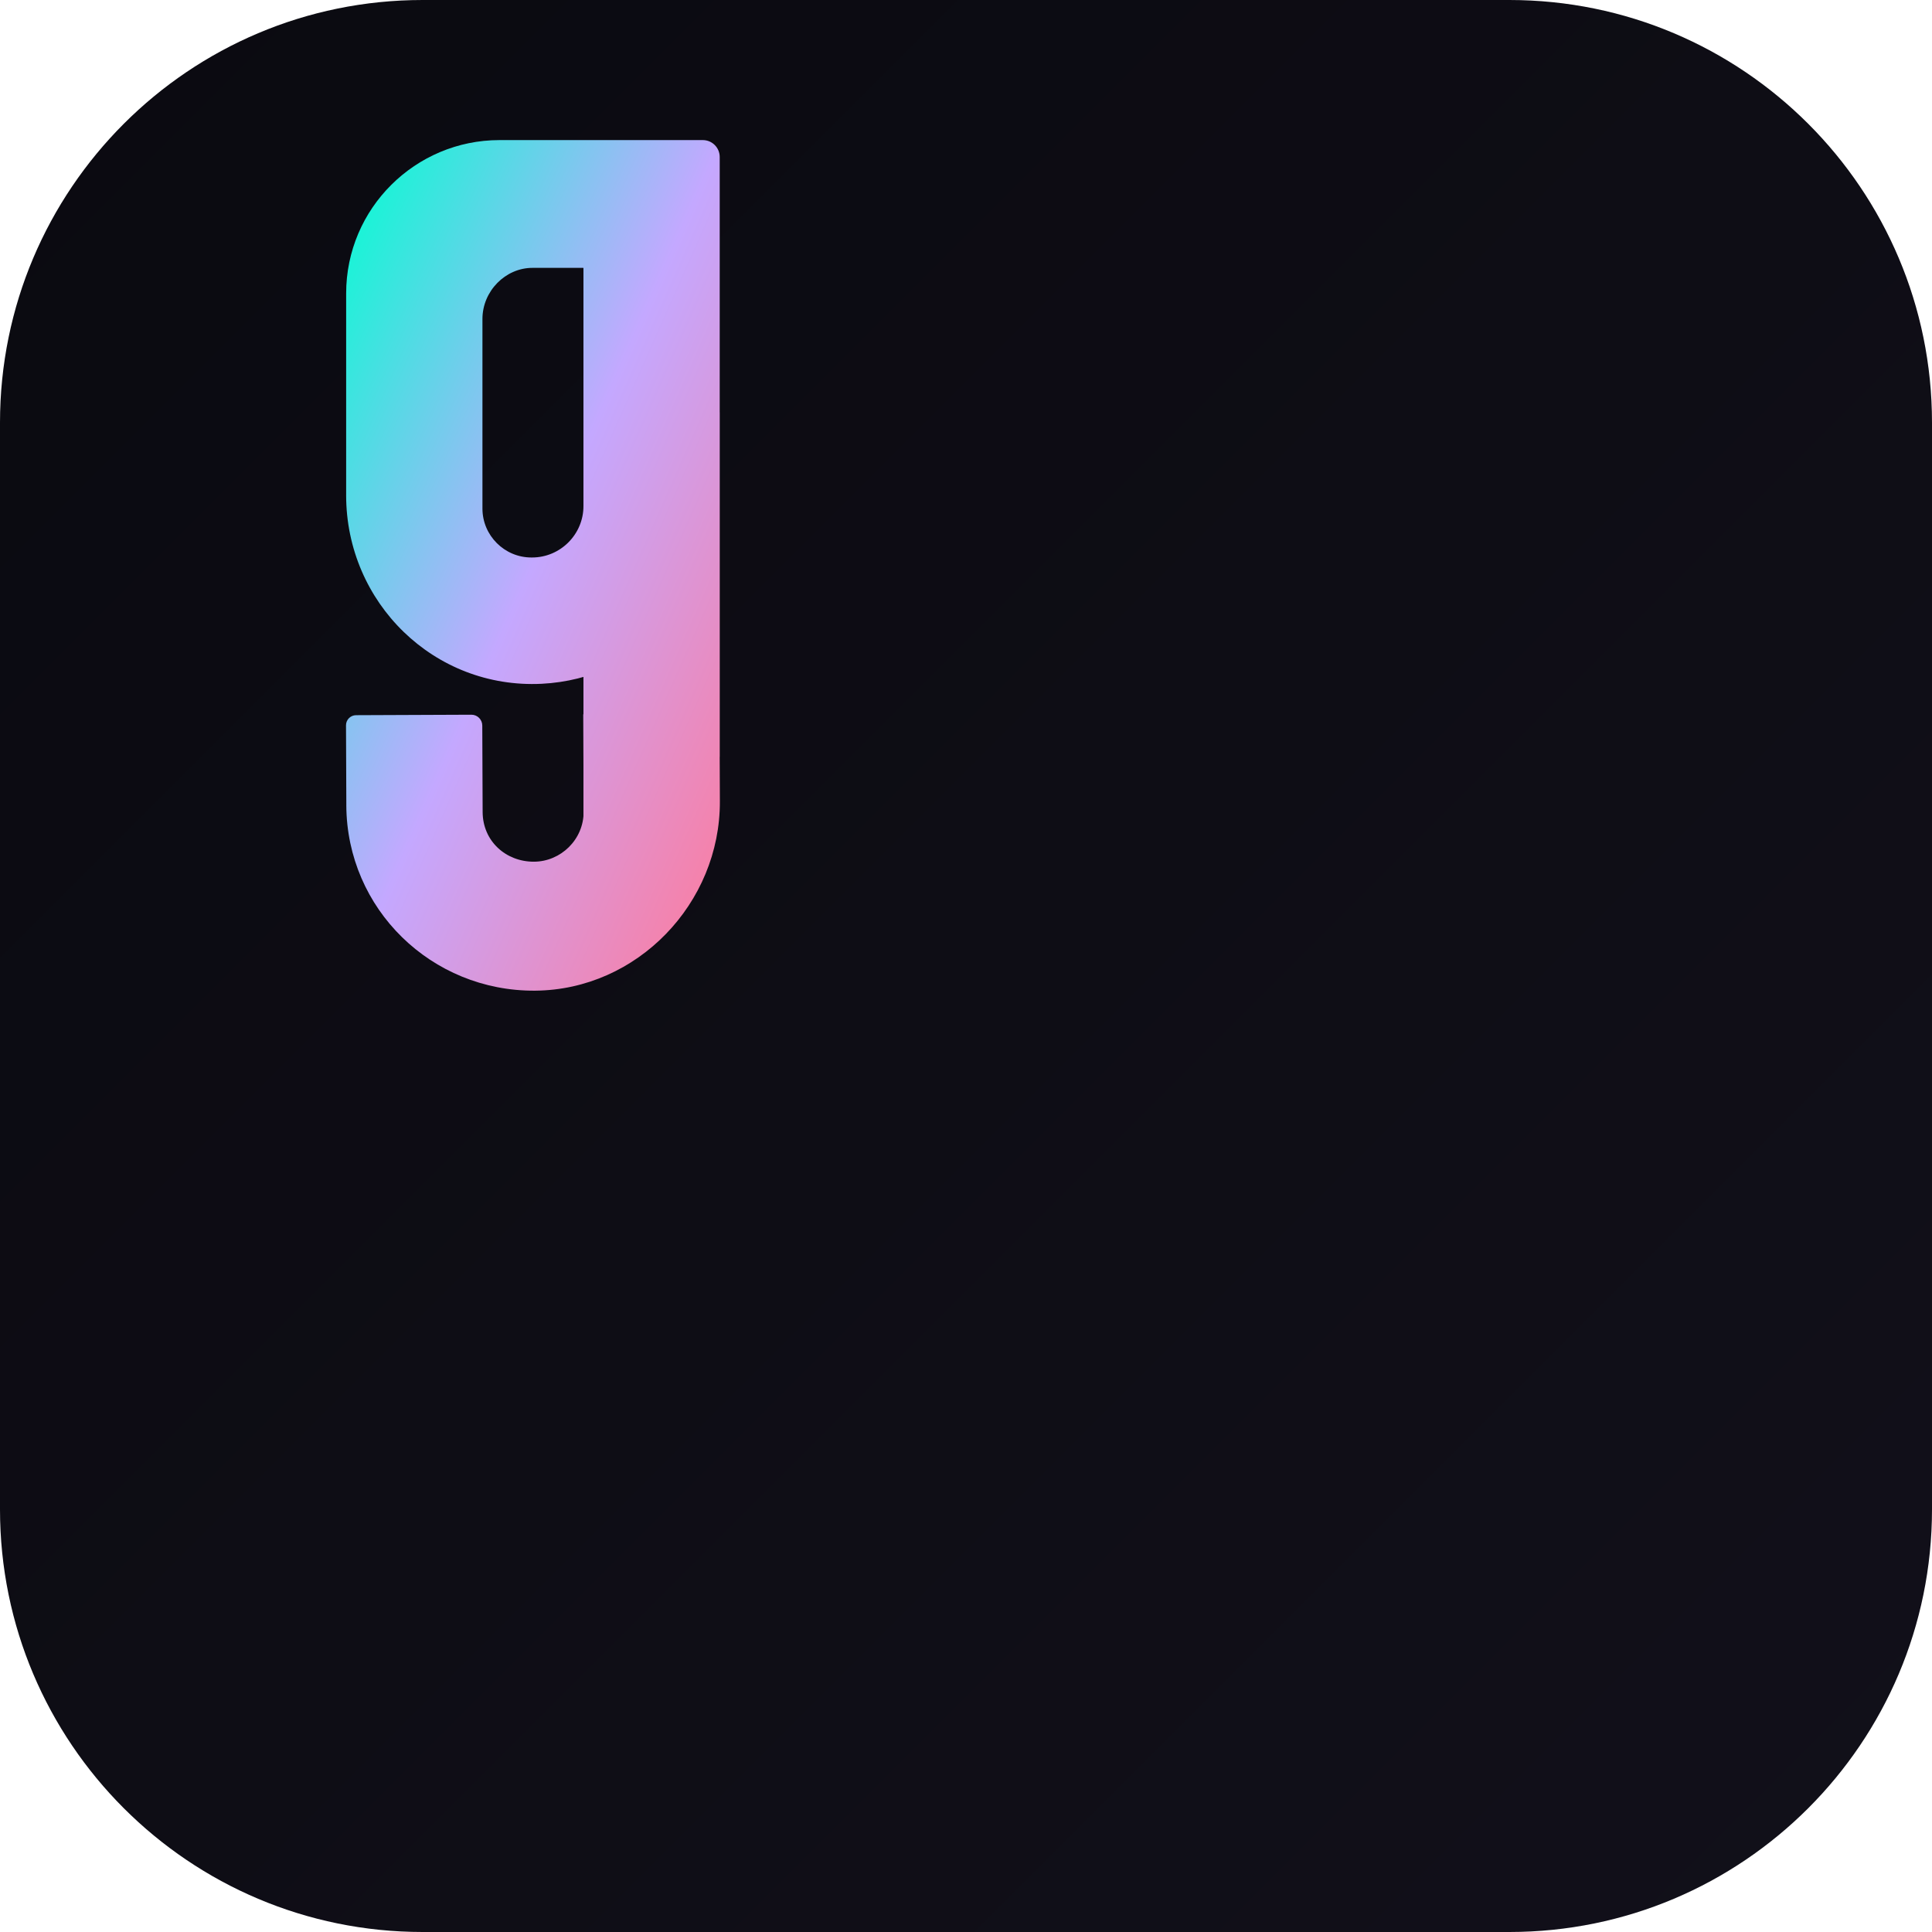
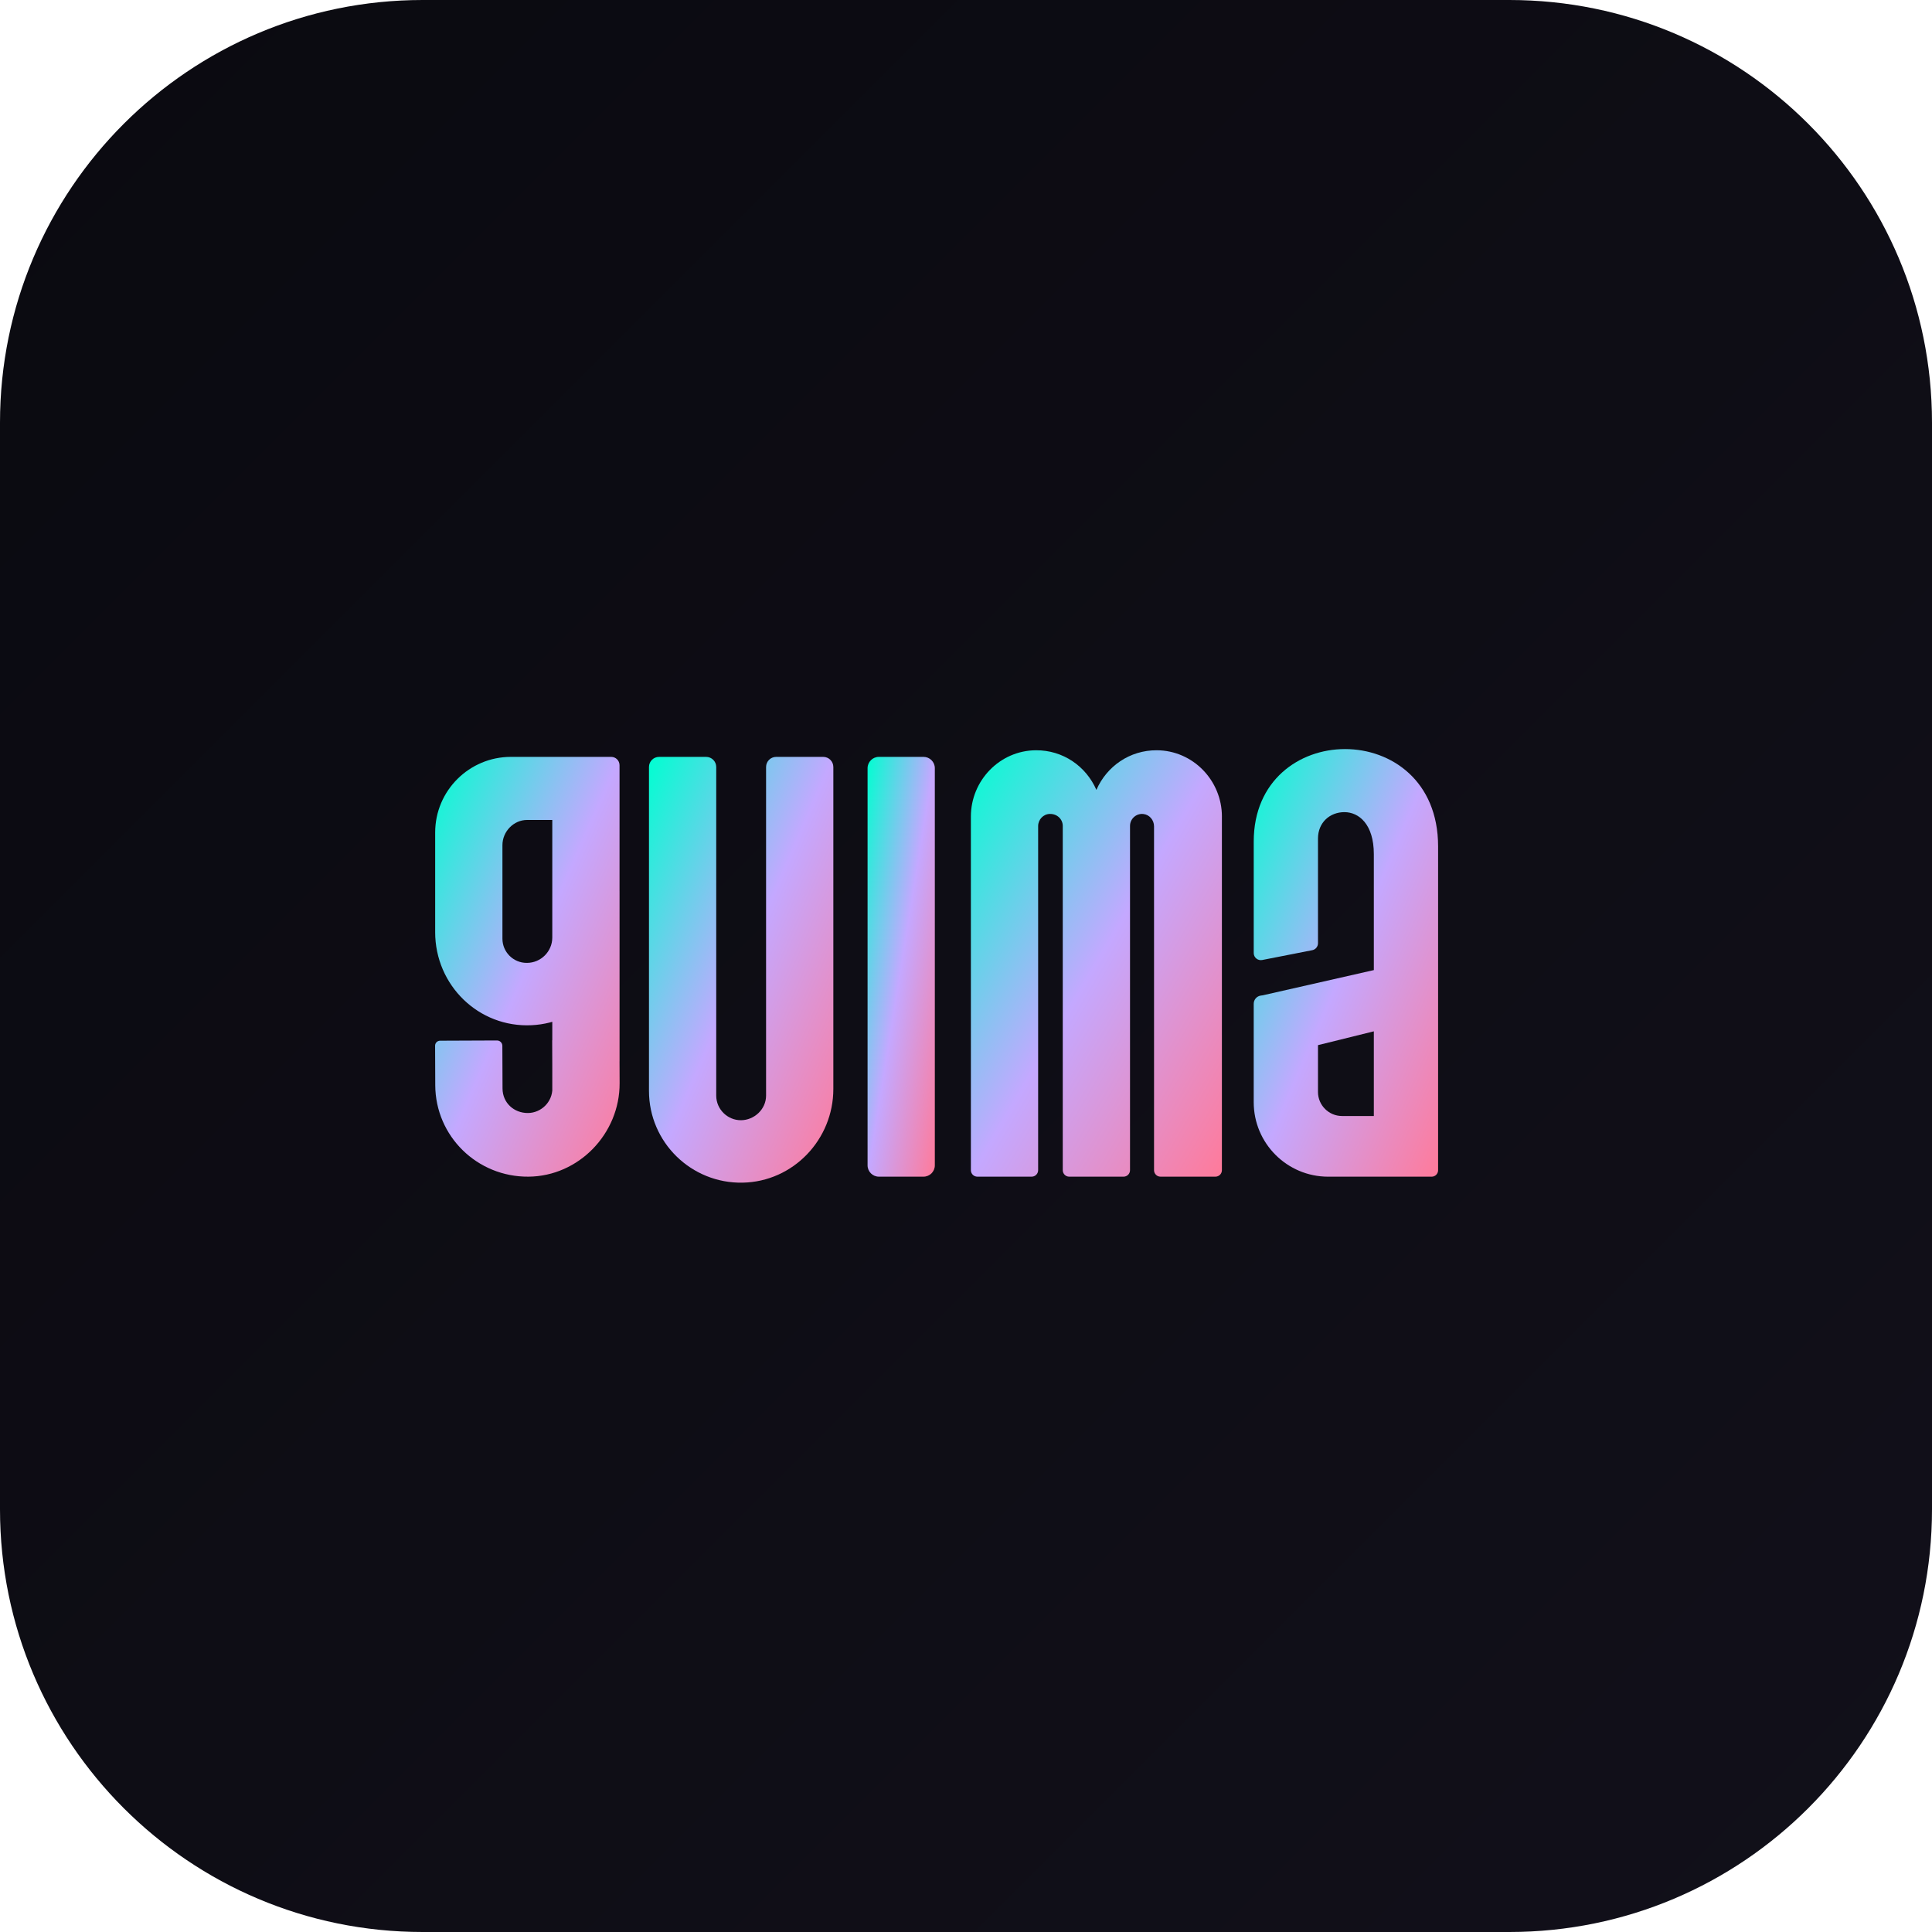
<svg xmlns="http://www.w3.org/2000/svg" viewBox="0 0 512 512">
  <defs>
    <linearGradient id="bg" x1="0%" y1="0%" x2="100%" y2="100%">
      <stop offset="0%" stop-color="#0a0a10" />
      <stop offset="100%" stop-color="#12101a" />
    </linearGradient>
    <linearGradient id="glyph" x1="0%" y1="0%" x2="100%" y2="100%">
      <stop offset="0%" stop-color="#00ffd1" />
      <stop offset="50%" stop-color="#c4a8ff" />
      <stop offset="100%" stop-color="#ff7a9a" />
    </linearGradient>
  </defs>
  <rect width="512" height="512" rx="112" fill="url(#bg)" />
-   <g transform="translate(256,256) scale(0.88) translate(-256,-256)">
-     <g transform="scale(0.4902, 0.4902) translate(-280, -265)">
-       <g fill="url(#glyph)">
-         <path d="M421.44,497.98v-123.94c0-52.33,42.61-94.19,94.19-94.19h124.92c5.74,0,10.38,4.65,10.38,10.38v209.4c0,60.87-48.47,111.21-109.32,114.23-66.06,3.29-120.18-49.74-120.18-115.89ZM421.55,688.5l-.2-49.12c-.01-3.42,2.75-6.21,6.17-6.23l70.84-.29c3.69-.02,6.7,2.96,6.71,6.66l.22,53.12c.07,17.94,14.33,30.59,31.53,30.52,16.45-.07,30.59-13.58,30.52-30.78l-.25-59.66c0-.08.06-.14.14-.14l83.44-.35c.08,0,.14.06.14.14l.22,53.68c.26,62.68-50.79,115.86-113.47,116.34-63.74.49-115.76-50.21-116.02-113.9ZM505.17,506.22c0,16.53,13.52,30.05,30.05,30.05h.46c17.35,0,31.54-14.19,31.54-31.54v-146.24c0-.08-.06-.14-.14-.14h-31.26c-16.45,0-30.65,14.2-30.65,31.4v116.48ZM567.22,781.06v-245.33s.01-.07.04-.1l83.44-88.62c.09-.09.25-.03.25.1v211.63" />
-       </g>
+   <g transform="translate(25.6, 141) scale(0.2129)">
+     <g fill="url(#glyph)">
+       <path d="M421.44,497.98v-123.94c0-52.33,42.61-94.19,94.19-94.19h124.92c5.74,0,10.38,4.65,10.38,10.38v209.4c0,60.87-48.47,111.21-109.32,114.23-66.06,3.29-120.18-49.74-120.18-115.89ZM421.55,688.5l-.2-49.12c-.01-3.42,2.75-6.21,6.17-6.23l70.84-.29c3.69-.02,6.7,2.96,6.71,6.66l.22,53.12c.07,17.94,14.33,30.59,31.53,30.52,16.45-.07,30.59-13.58,30.52-30.78l-.25-59.66c0-.08.06-.14.14-.14l83.44-.35c.08,0,.14.06.14.14l.22,53.68c.26,62.68-50.79,115.86-113.47,116.34-63.74.49-115.76-50.21-116.02-113.9ZM505.17,506.22c0,16.53,13.52,30.05,30.05,30.05h.46c17.35,0,31.54-14.19,31.54-31.54v-146.24c0-.08-.06-.14-.14-.14h-31.26c-16.45,0-30.65,14.2-30.65,31.4v116.48ZM567.22,781.06v-245.33s.01-.07.04-.1l83.44-88.62c.09-.09.25-.03.25.1v211.63" />
+       <path d="M917.07,292.43v400.79c0,62.94-49.89,115.39-112.82,116.63-63.83,1.26-116.68-50.04-116.68-114.35v-403.06c0-6.95,5.63-12.58,12.58-12.58h58.56c6.95,0,12.58,5.63,12.58,12.58v409.04c0,17.19,14.2,30.65,30.65,30.65s31.4-13.46,31.4-30.65v-409.04c0-6.95,5.63-12.58,12.58-12.58h58.56c6.95,0,12.58,5.63,12.58,12.58Z" />
+       <path d="M959.68,788.29v-494.34c0-7.79,6.31-14.1,14.1-14.1h55.52c7.79,0,14.1,6.31,14.1,14.1v494.34c0,7.79-6.31,14.1-14.1,14.1h-55.52c-7.79,0-14.1-6.31-14.1-14.1Z" />
+       <path d="M1400.73,354.2v440.13c0,4.45-3.61,8.06-8.06,8.06h-68.35c-4.45,0-8.06-3.61-8.06-8.06v-428.05c0-7.77-5.73-14.59-13.46-15.34-8.88-.87-16.44,6.16-16.44,14.88v428.52c0,4.45-3.61,8.06-8.06,8.06h-67.6c-4.45,0-8.06-3.61-8.06-8.06v-428.52c0-8.36-6.96-15.18-16.15-14.95-8.11.2-14.5,7.04-14.5,15.15v428.31c0,4.45-3.61,8.06-8.06,8.06h-67.6c-4.45,0-8.06-3.61-8.06-8.06v-440.13c0-44.99,36-82.32,80.99-82.58,33.85-.2,62.48,20.04,75.25,49.34,12.77-29.3,41.39-49.53,75.25-49.34,44.99.26,80.99,37.59,80.99,82.58Z" />
+       <path d="M1553.98,270.13c57.56,0,115.87,39.62,115.87,121.11v403.17c0,4.42-3.58,8-8,8h-128.81c-51.2,0-92.7-41.5-92.7-92.7v-122.52c0-5.18,3.83-9.56,8.97-10.24l2.25-.3,138.3-31.4v-144.28c0-37.38-18.69-52.33-36.63-52.33s-32.89,12.71-32.89,32.89v130.28c0,4.22-2.99,7.86-7.13,8.67l-62.32,12.23c-5.46,1.07-10.54-3.11-10.54-8.67v-138.78c0-76.25,56.81-115.13,113.63-115.13ZM1589.86,621.48l-69.52,17.19v58.31c0,16.45,13.46,29.9,29.9,29.9h39.62v-105.41Z" />
    </g>
  </g>
</svg>
